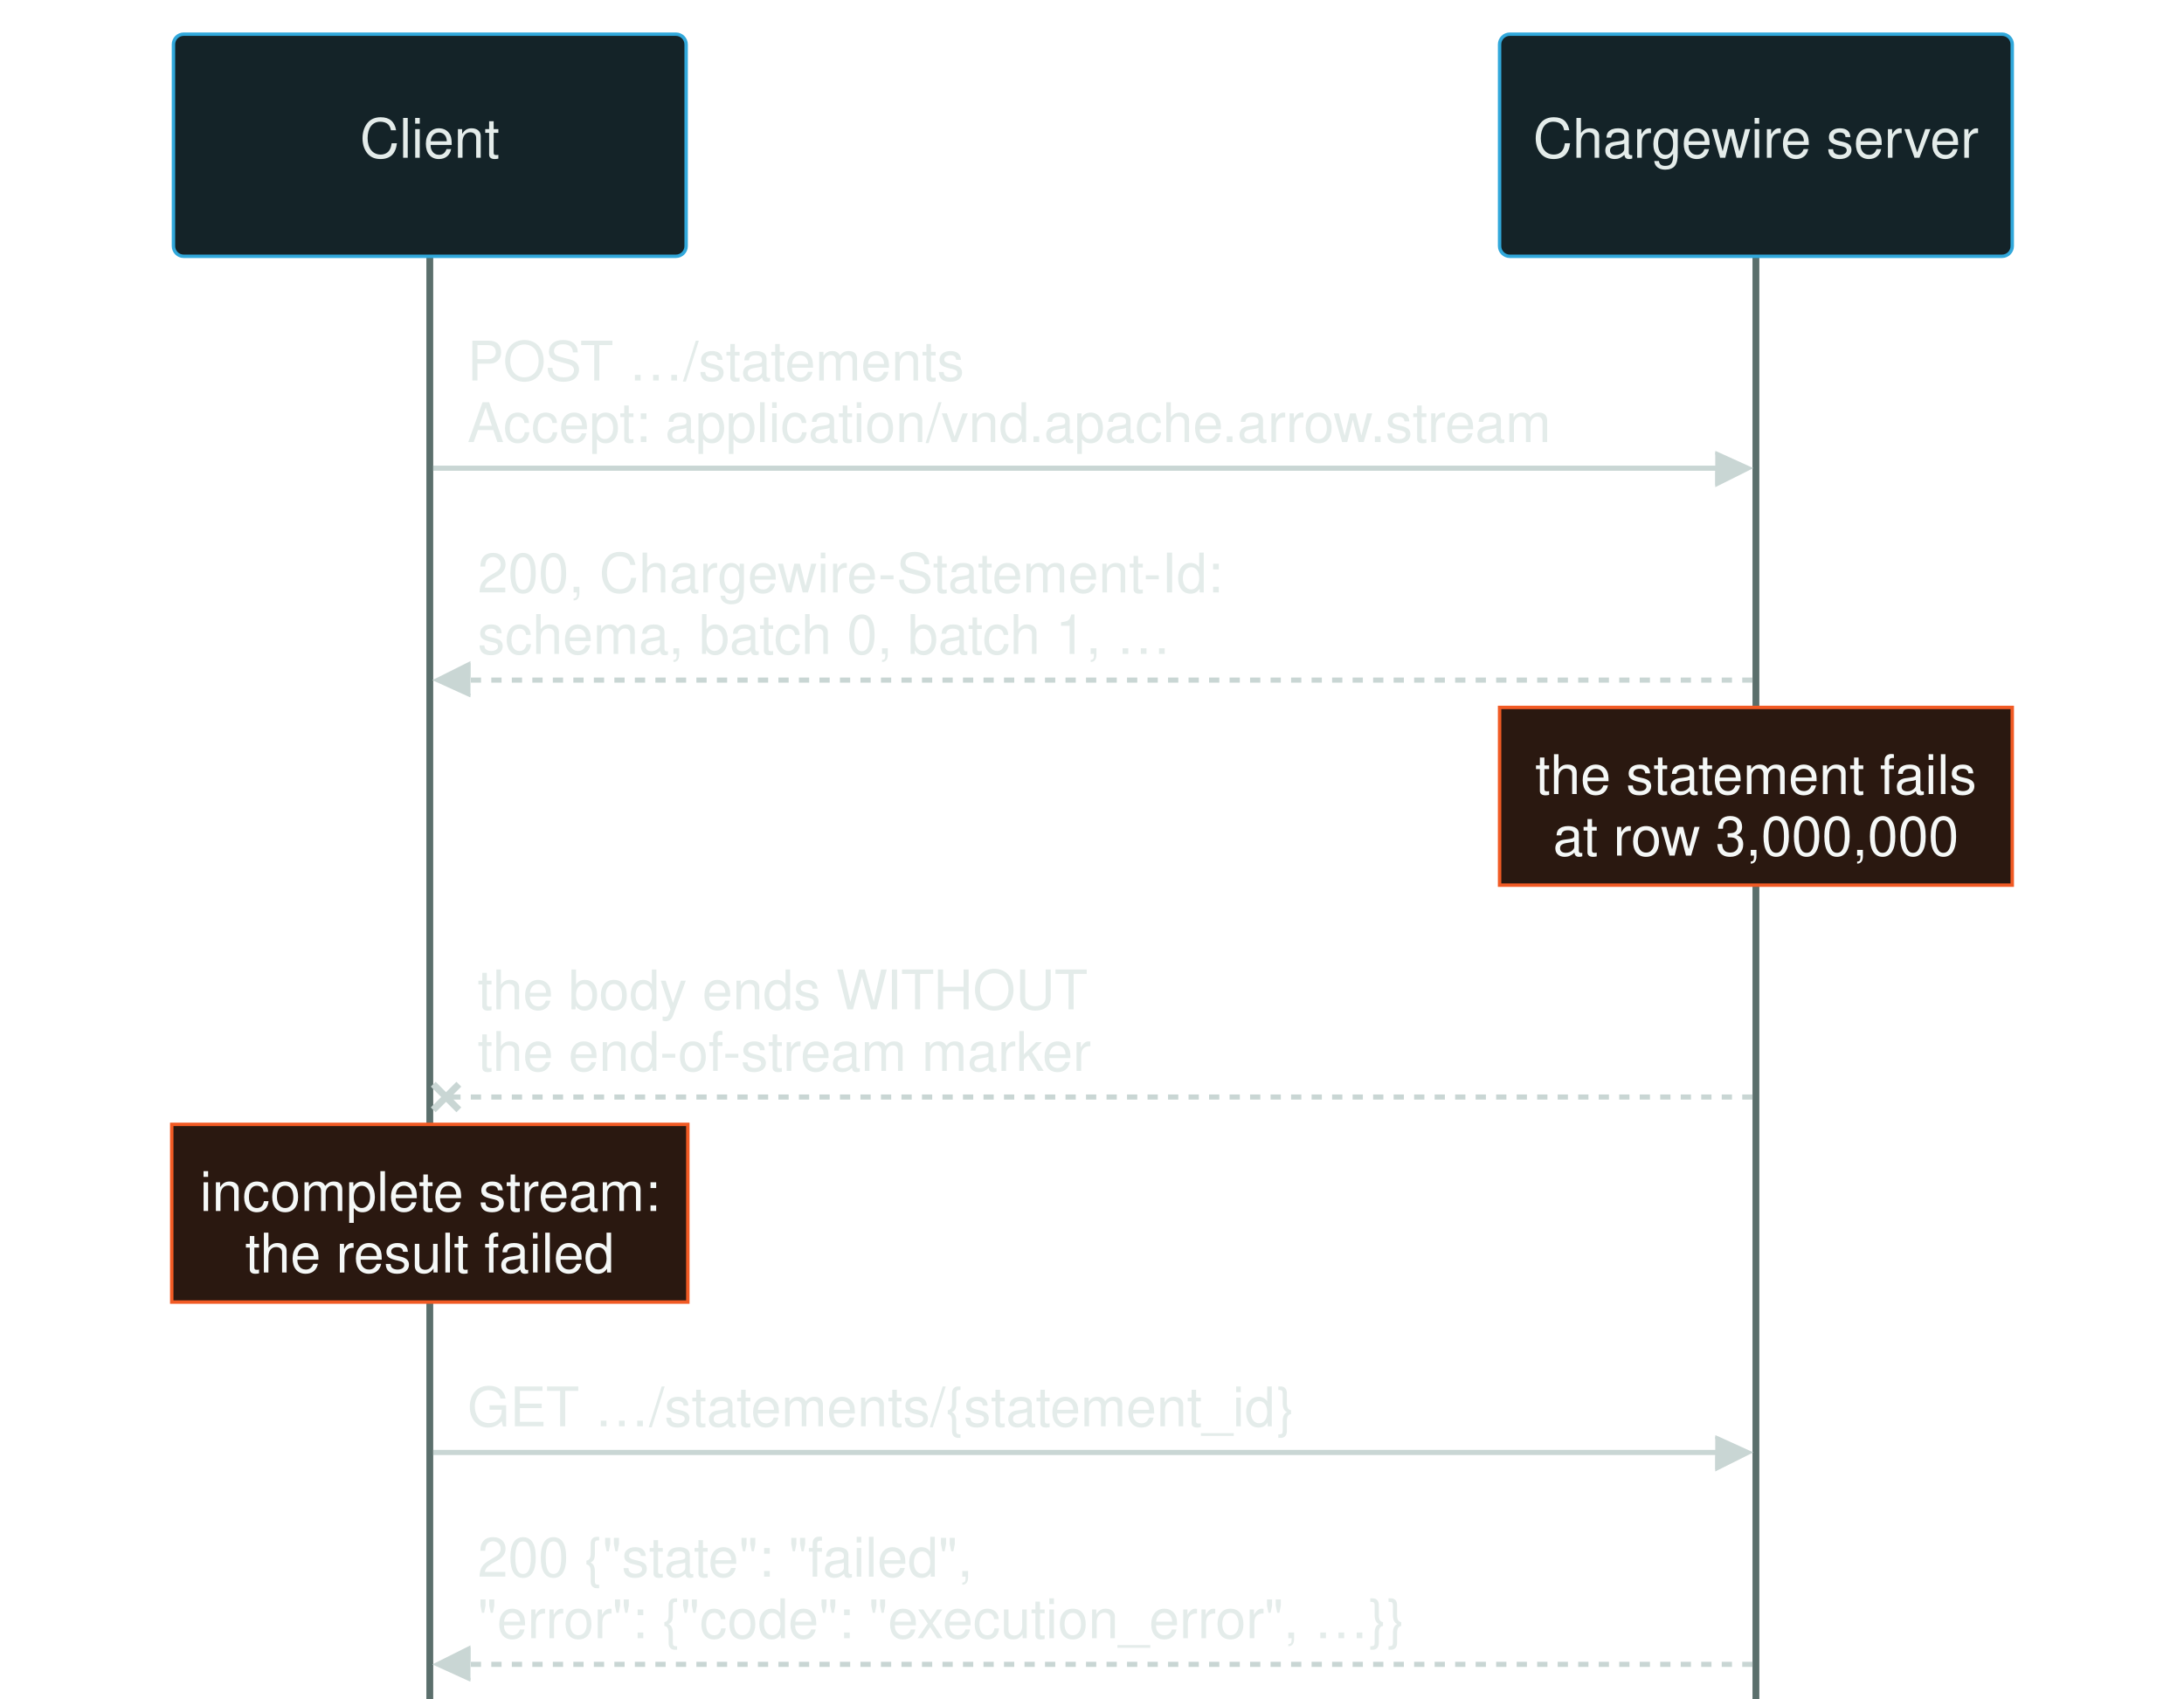
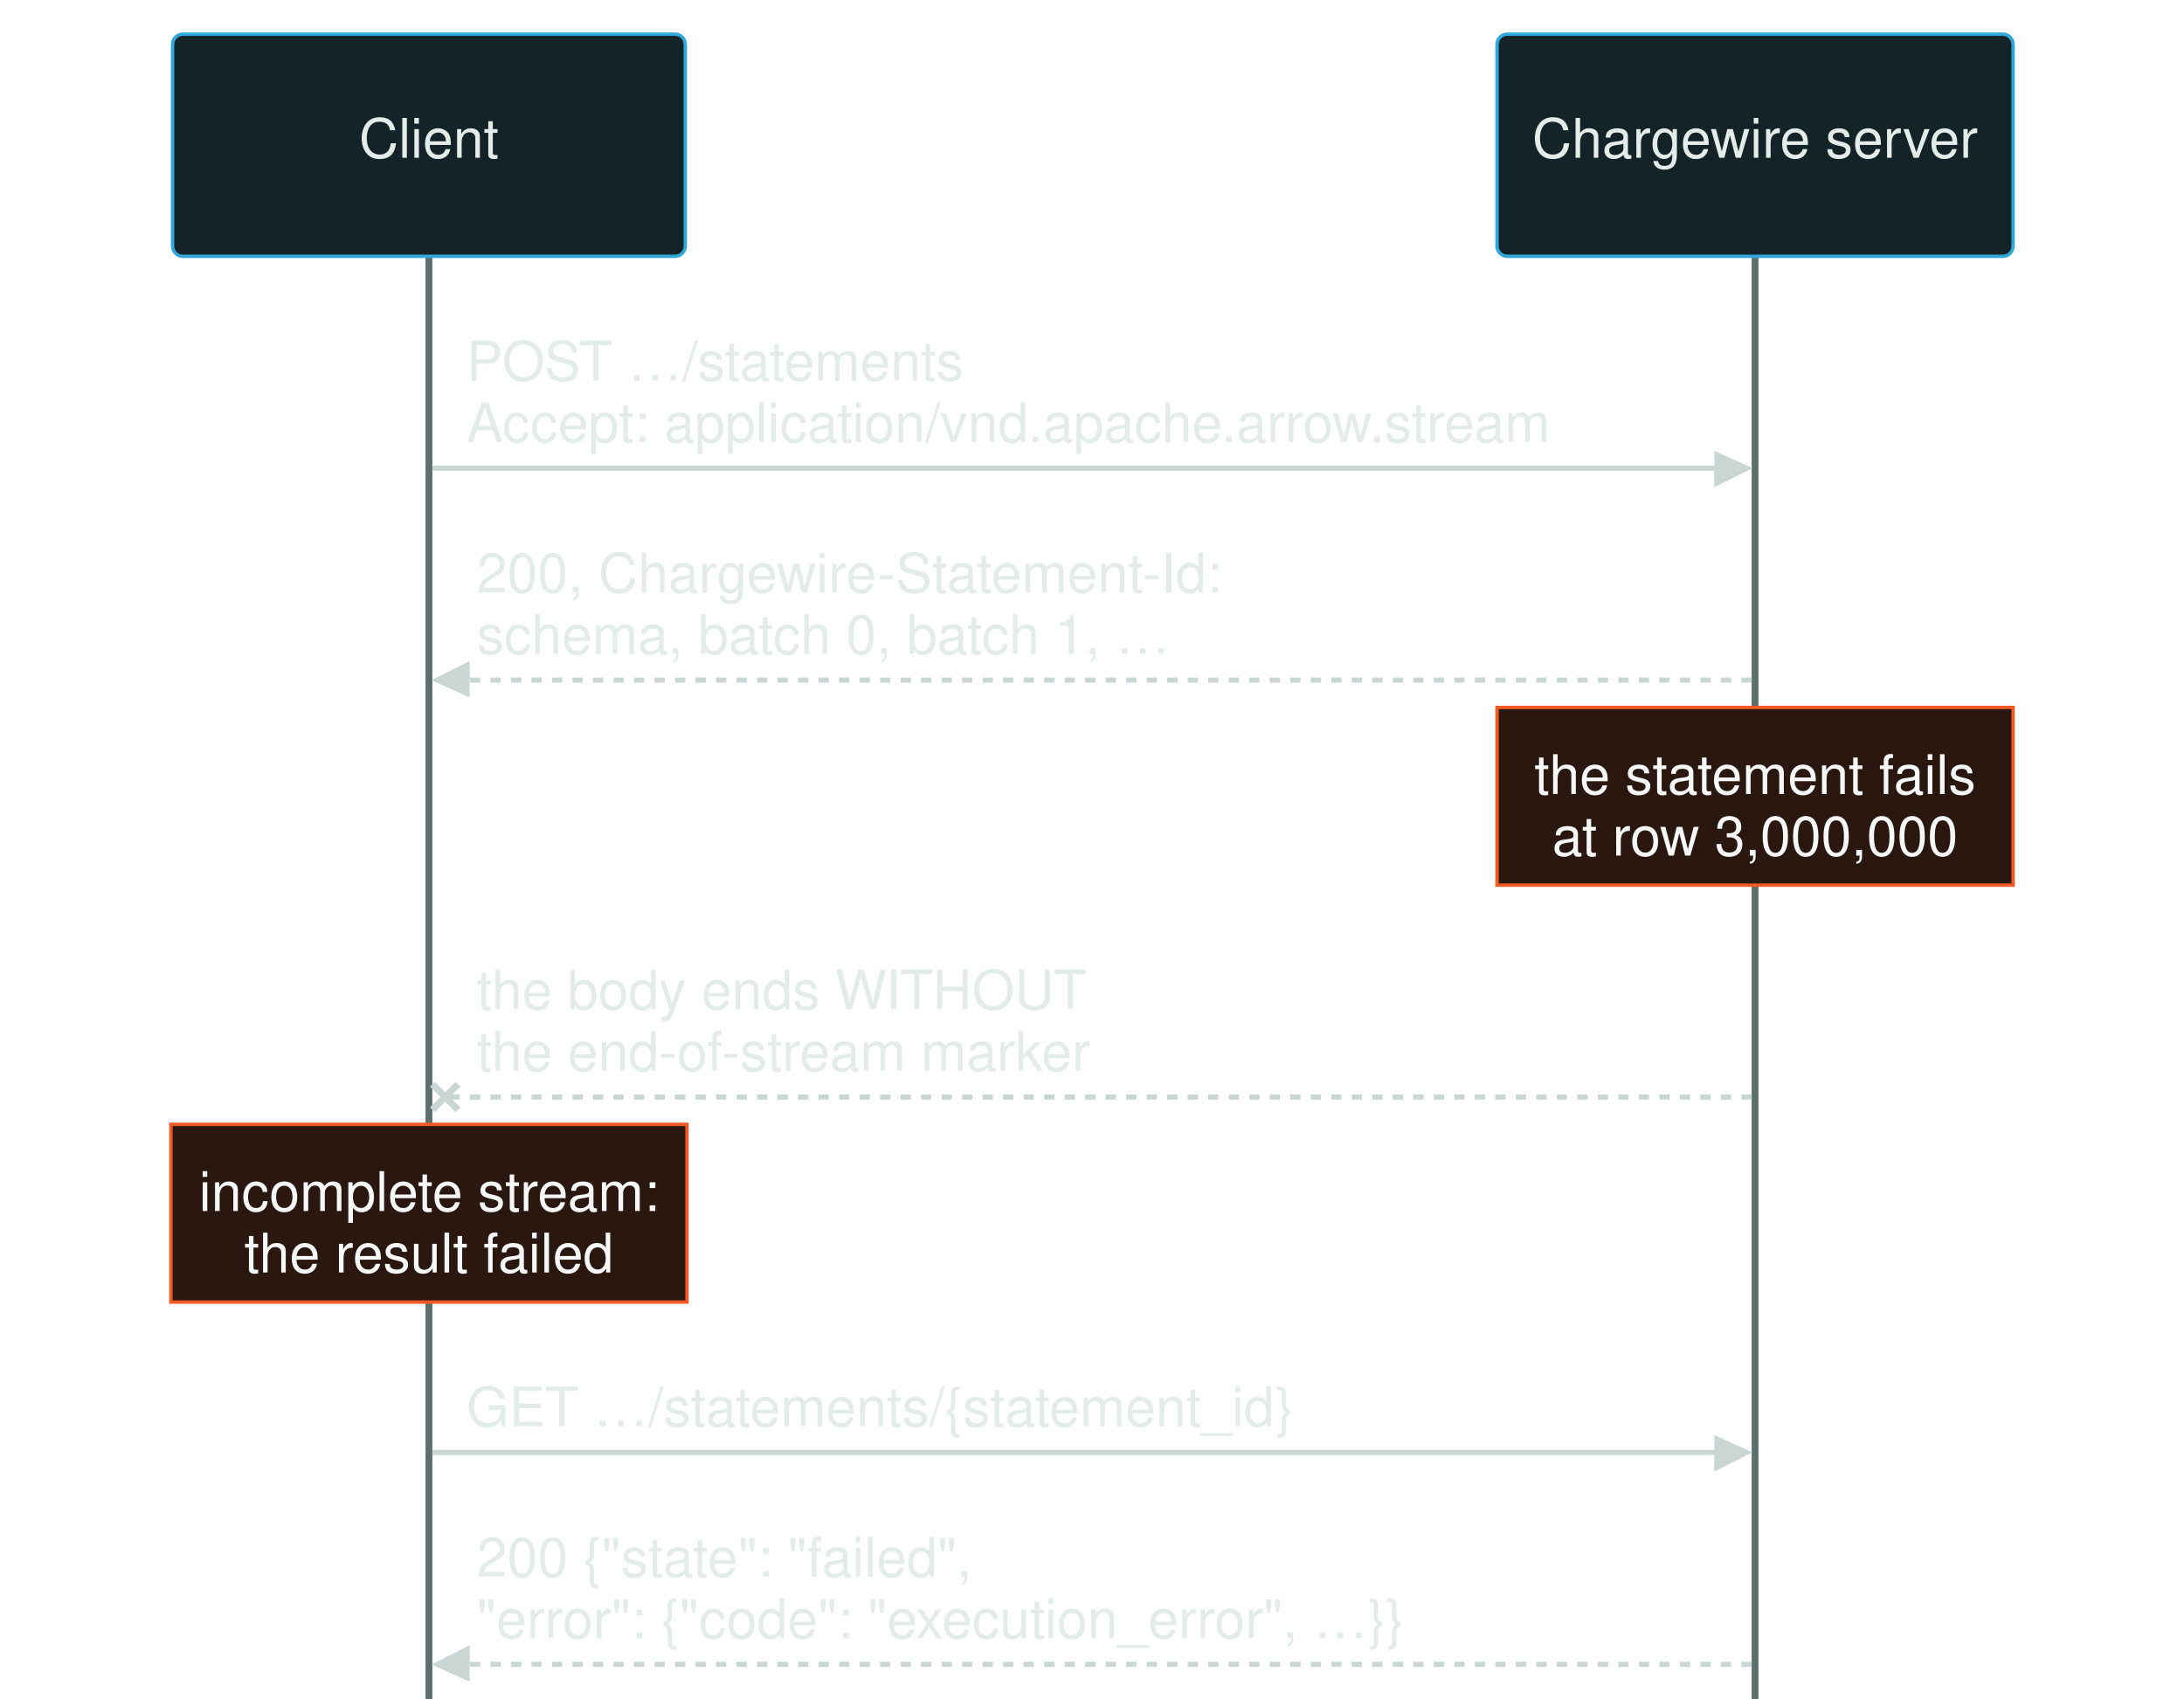
- <svg xmlns="http://www.w3.org/2000/svg" data-source-sha256="7b49dc90307863af59b25c4ae895c6032c4a713cd5d7ceb230f41bb25af678a2" id="d-errors-mid-stream-dark" width="639" height="497" viewBox="-50.5 -10 638.5 497" role="graphics-document document" aria-roledescription="sequence">
+ <svg xmlns="http://www.w3.org/2000/svg" data-source-sha256="bc0e655a3945719067c1defb07f56c3d2c50705ae6a7f62c9139ea48dcd56d01" id="d-errors-mid-stream-dark" width="639" height="497" viewBox="-50.5 -10 639 497" role="graphics-document document" aria-roledescription="sequence">
  <g>
-     <line id="actor3" x1="463" y1="65" x2="463" y2="2000" class="actor-line 200" stroke-width="0.5px" stroke="#999" name="S" data-et="life-line" data-id="S" />
-     <g id="root-3" data-et="participant" data-type="participant" data-id="S">
-       <rect x="388" y="0" fill="#eaeaea" stroke="#666" width="150" height="65" name="S" rx="3" ry="3" class="actor actor-top" />
+     <line id="actor11" x1="463" y1="65" x2="463" y2="2000" class="actor-line 200" stroke-width="0.5px" stroke="#999" name="S" data-et="life-line" data-id="S" />
+     <g id="root-11" data-et="participant" data-type="participant" data-id="S">
+       <rect x="387.5" y="0" fill="#eaeaea" stroke="#666" width="151" height="65" name="S" rx="3" ry="3" class="actor actor-top" />
      <text x="463" y="32.5" dominant-baseline="central" alignment-baseline="central" class="actor actor-box" style="text-anchor: middle; font-size: 16px; font-weight: 400; font-family: Helvetica, Arial, &quot;Liberation Sans&quot;, sans-serif;">
        <tspan x="463" dy="0">Chargewire server</tspan>
      </text>
    </g>
  </g>
  <g>
-     <line id="actor2" x1="75" y1="65" x2="75" y2="2000" class="actor-line 200" stroke-width="0.5px" stroke="#999" name="C" data-et="life-line" data-id="C" />
-     <g id="root-2" data-et="participant" data-type="participant" data-id="C">
+     <line id="actor10" x1="75" y1="65" x2="75" y2="2000" class="actor-line 200" stroke-width="0.5px" stroke="#999" name="C" data-et="life-line" data-id="C" />
+     <g id="root-10" data-et="participant" data-type="participant" data-id="C">
      <rect x="0" y="0" fill="#eaeaea" stroke="#666" width="150" height="65" name="C" rx="3" ry="3" class="actor actor-top" />
      <text x="75" y="32.5" dominant-baseline="central" alignment-baseline="central" class="actor actor-box" style="text-anchor: middle; font-size: 16px; font-weight: 400; font-family: Helvetica, Arial, &quot;Liberation Sans&quot;, sans-serif;">
        <tspan x="75" dy="0">Client</tspan>
      </text>
    </g>
  </g>
  <style>#d-errors-mid-stream-dark{font-family:Helvetica,Arial,'Liberation Sans',sans-serif;font-size:16px;fill:#e4ecea;}@keyframes edge-animation-frame{from{stroke-dashoffset:0;}}@keyframes dash{to{stroke-dashoffset:0;}}#d-errors-mid-stream-dark .edge-animation-slow{stroke-dasharray:9,5!important;stroke-dashoffset:900;animation:dash 50s linear infinite;stroke-linecap:round;}#d-errors-mid-stream-dark .edge-animation-fast{stroke-dasharray:9,5!important;stroke-dashoffset:900;animation:dash 20s linear infinite;stroke-linecap:round;}#d-errors-mid-stream-dark .error-icon{fill:hsl(15, 33.333%, 16.765%);}#d-errors-mid-stream-dark .error-text{fill:rgb(198, 219.375, 226.5);stroke:rgb(198, 219.375, 226.5);}#d-errors-mid-stream-dark .edge-thickness-normal{stroke-width:1px;}#d-errors-mid-stream-dark .edge-thickness-thick{stroke-width:3.5px;}#d-errors-mid-stream-dark .edge-pattern-solid{stroke-dasharray:0;}#d-errors-mid-stream-dark .edge-thickness-invisible{stroke-width:0;fill:none;}#d-errors-mid-stream-dark .edge-pattern-dashed{stroke-dasharray:3;}#d-errors-mid-stream-dark .edge-pattern-dotted{stroke-dasharray:2;}#d-errors-mid-stream-dark .marker{fill:#f4ebe9;stroke:#f4ebe9;}#d-errors-mid-stream-dark .marker.cross{stroke:#f4ebe9;}#d-errors-mid-stream-dark svg{font-family:Helvetica,Arial,'Liberation Sans',sans-serif;font-size:16px;}#d-errors-mid-stream-dark p{margin:0;}#d-errors-mid-stream-dark .actor{stroke:#31a8db;fill:#142328;stroke-width:1;}#d-errors-mid-stream-dark rect.actor.outer-path[data-look="neo"]{filter:drop-shadow( 1px 2px 2px rgba(185,185,185,1));}#d-errors-mid-stream-dark rect.note[data-look="neo"]{stroke:#f15a24;fill:#2a1810;filter:drop-shadow( 1px 2px 2px rgba(185,185,185,1));}#d-errors-mid-stream-dark text.actor&gt;tspan{fill:#e4ecea;stroke:none;}#d-errors-mid-stream-dark .actor-line{stroke:#5b6f6c;}#d-errors-mid-stream-dark .innerArc{stroke-width:1.5;stroke-dasharray:none;}#d-errors-mid-stream-dark .messageLine0{stroke-width:1.5;stroke-dasharray:none;stroke:#c9d6d4;}#d-errors-mid-stream-dark .messageLine1{stroke-width:1.5;stroke-dasharray:2,2;stroke:#c9d6d4;}#d-errors-mid-stream-dark [id$="-arrowhead"] path{fill:#c9d6d4;stroke:#c9d6d4;}#d-errors-mid-stream-dark .sequenceNumber{fill:#0b1416;}#d-errors-mid-stream-dark [id$="-sequencenumber"]{fill:#c9d6d4;}#d-errors-mid-stream-dark [id$="-crosshead"] path{fill:#c9d6d4;stroke:#c9d6d4;}#d-errors-mid-stream-dark .messageText{fill:#e4ecea;stroke:none;}#d-errors-mid-stream-dark .labelBox{stroke:#f15a24;fill:#2a1810;filter:none;}#d-errors-mid-stream-dark .labelText,#d-errors-mid-stream-dark .labelText&gt;tspan{fill:#f5f8f7;stroke:none;}#d-errors-mid-stream-dark .loopText,#d-errors-mid-stream-dark .loopText&gt;tspan{fill:#e4ecea;stroke:none;}#d-errors-mid-stream-dark .sectionTitle,#d-errors-mid-stream-dark .sectionTitle&gt;tspan{fill:#e4ecea;stroke:none;}#d-errors-mid-stream-dark .loopLine{stroke-width:2px;stroke-dasharray:2,2;stroke:#f15a24;fill:#f15a24;}#d-errors-mid-stream-dark .note{stroke:#f15a24;fill:#2a1810;}#d-errors-mid-stream-dark .noteText,#d-errors-mid-stream-dark .noteText&gt;tspan{fill:#f5f8f7;stroke:none;font-weight:normal;}#d-errors-mid-stream-dark .activation0{fill:#1f3a44;stroke:#31a8db;}#d-errors-mid-stream-dark .activation1{fill:#1f3a44;stroke:#31a8db;}#d-errors-mid-stream-dark .activation2{fill:#1f3a44;stroke:#31a8db;}#d-errors-mid-stream-dark .actorPopupMenu{position:absolute;}#d-errors-mid-stream-dark .actorPopupMenuPanel{position:absolute;fill:#142328;box-shadow:0px 8px 16px 0px rgba(0,0,0,0.2);filter:drop-shadow(3px 5px 2px rgb(0 0 0 / 0.4));}#d-errors-mid-stream-dark .actor-man circle,#d-errors-mid-stream-dark line{fill:#142328;stroke-width:2px;}#d-errors-mid-stream-dark g rect.rect{filter:drop-shadow( 1px 2px 2px rgba(185,185,185,1));stroke:#31a8db;}#d-errors-mid-stream-dark .node .neo-node{stroke:#31a8db;}#d-errors-mid-stream-dark [data-look="neo"].node rect,#d-errors-mid-stream-dark [data-look="neo"].cluster rect,#d-errors-mid-stream-dark [data-look="neo"].node polygon{stroke:url(#d-errors-mid-stream-dark-gradient);filter:drop-shadow( 1px 2px 2px rgba(185,185,185,1));}#d-errors-mid-stream-dark [data-look="neo"].swimlane.cluster rect{filter:none;}#d-errors-mid-stream-dark [data-look="neo"].node path{stroke:url(#d-errors-mid-stream-dark-gradient);stroke-width:1px;}#d-errors-mid-stream-dark [data-look="neo"].node .outer-path{filter:drop-shadow( 1px 2px 2px rgba(185,185,185,1));}#d-errors-mid-stream-dark [data-look="neo"].node .neo-line path{stroke:#31a8db;filter:none;}#d-errors-mid-stream-dark [data-look="neo"].node circle{stroke:url(#d-errors-mid-stream-dark-gradient);filter:drop-shadow( 1px 2px 2px rgba(185,185,185,1));}#d-errors-mid-stream-dark [data-look="neo"].node circle .state-start{fill:#000000;}#d-errors-mid-stream-dark [data-look="neo"].icon-shape .icon{fill:url(#d-errors-mid-stream-dark-gradient);filter:drop-shadow( 1px 2px 2px rgba(185,185,185,1));}#d-errors-mid-stream-dark [data-look="neo"].icon-shape .icon-neo path{stroke:url(#d-errors-mid-stream-dark-gradient);filter:drop-shadow( 1px 2px 2px rgba(185,185,185,1));}#d-errors-mid-stream-dark :root{--mermaid-font-family:Helvetica,Arial,'Liberation Sans',sans-serif;}</style>
  <g />
  <defs>
    <symbol id="d-errors-mid-stream-dark-computer" width="24" height="24">
      <path transform="scale(.5)" d="M2 2v13h20v-13h-20zm18 11h-16v-9h16v9zm-10.228 6l.466-1h3.524l.467 1h-4.457zm14.228 3h-24l2-6h2.104l-1.33 4h18.45l-1.297-4h2.073l2 6zm-5-10h-14v-7h14v7z" />
    </symbol>
  </defs>
  <defs>
    <symbol id="d-errors-mid-stream-dark-database" fill-rule="evenodd" clip-rule="evenodd">
      <path transform="scale(.5)" d="M12.258.001l.256.004.255.005.253.008.251.01.249.012.247.015.246.016.242.019.241.02.239.023.236.024.233.027.231.028.229.031.225.032.223.034.22.036.217.038.214.04.211.041.208.043.205.045.201.046.198.048.194.05.191.051.187.053.183.054.18.056.175.057.172.059.168.06.163.061.16.063.155.064.15.066.074.033.073.033.071.034.07.034.069.035.068.035.067.035.066.035.064.036.064.036.062.036.06.036.06.037.058.037.058.037.055.038.055.038.053.038.052.038.051.039.05.039.048.039.047.039.045.04.044.04.043.04.041.04.04.041.039.041.037.041.036.041.034.041.033.042.032.042.03.042.029.042.027.042.026.043.024.043.023.043.021.043.02.043.018.044.017.043.015.044.013.044.012.044.011.045.009.044.007.045.006.045.004.045.002.045.001.045v17l-.001.045-.002.045-.004.045-.006.045-.007.045-.009.044-.011.045-.012.044-.013.044-.015.044-.017.043-.018.044-.02.043-.021.043-.023.043-.024.043-.026.043-.027.042-.029.042-.03.042-.032.042-.033.042-.034.041-.036.041-.037.041-.039.041-.04.041-.041.04-.043.04-.044.04-.045.04-.047.039-.048.039-.05.039-.051.039-.052.038-.053.038-.055.038-.055.038-.058.037-.058.037-.06.037-.06.036-.062.036-.064.036-.064.036-.066.035-.067.035-.068.035-.069.035-.07.034-.071.034-.073.033-.074.033-.15.066-.155.064-.16.063-.163.061-.168.06-.172.059-.175.057-.18.056-.183.054-.187.053-.191.051-.194.05-.198.048-.201.046-.205.045-.208.043-.211.041-.214.04-.217.038-.22.036-.223.034-.225.032-.229.031-.231.028-.233.027-.236.024-.239.023-.241.02-.242.019-.246.016-.247.015-.249.012-.251.01-.253.008-.255.005-.256.004-.258.001-.258-.001-.256-.004-.255-.005-.253-.008-.251-.01-.249-.012-.247-.015-.245-.016-.243-.019-.241-.02-.238-.023-.236-.024-.234-.027-.231-.028-.228-.031-.226-.032-.223-.034-.22-.036-.217-.038-.214-.04-.211-.041-.208-.043-.204-.045-.201-.046-.198-.048-.195-.05-.19-.051-.187-.053-.184-.054-.179-.056-.176-.057-.172-.059-.167-.06-.164-.061-.159-.063-.155-.064-.151-.066-.074-.033-.072-.033-.072-.034-.07-.034-.069-.035-.068-.035-.067-.035-.066-.035-.064-.036-.063-.036-.062-.036-.061-.036-.06-.037-.058-.037-.057-.037-.056-.038-.055-.038-.053-.038-.052-.038-.051-.039-.049-.039-.049-.039-.046-.039-.046-.04-.044-.04-.043-.04-.041-.04-.04-.041-.039-.041-.037-.041-.036-.041-.034-.041-.033-.042-.032-.042-.03-.042-.029-.042-.027-.042-.026-.043-.024-.043-.023-.043-.021-.043-.02-.043-.018-.044-.017-.043-.015-.044-.013-.044-.012-.044-.011-.045-.009-.044-.007-.045-.006-.045-.004-.045-.002-.045-.001-.045v-17l.001-.045.002-.045.004-.045.006-.045.007-.045.009-.044.011-.045.012-.044.013-.044.015-.044.017-.043.018-.044.02-.043.021-.043.023-.043.024-.043.026-.043.027-.042.029-.042.03-.042.032-.042.033-.042.034-.041.036-.041.037-.041.039-.041.04-.041.041-.04.043-.04.044-.04.046-.04.046-.039.049-.039.049-.039.051-.039.052-.038.053-.038.055-.038.056-.038.057-.037.058-.037.06-.037.061-.036.062-.036.063-.036.064-.036.066-.035.067-.035.068-.035.069-.035.07-.034.072-.034.072-.033.074-.033.151-.066.155-.064.159-.063.164-.061.167-.06.172-.059.176-.057.179-.056.184-.054.187-.053.19-.051.195-.05.198-.048.201-.046.204-.045.208-.043.211-.041.214-.04.217-.038.22-.036.223-.034.226-.032.228-.031.231-.028.234-.027.236-.024.238-.023.241-.02.243-.019.245-.016.247-.015.249-.012.251-.01.253-.008.255-.005.256-.004.258-.001.258.001zm-9.258 20.499v.01l.001.021.003.021.004.022.005.021.006.022.007.022.009.023.01.022.011.023.012.023.013.023.015.023.016.024.017.023.018.024.019.024.021.024.022.025.023.024.024.025.052.049.056.05.061.051.066.051.07.051.075.051.079.052.084.052.088.052.092.052.097.052.102.051.105.052.11.052.114.051.119.051.123.051.127.05.131.05.135.05.139.048.144.049.147.047.152.047.155.047.16.045.163.045.167.043.171.043.176.041.178.041.183.039.187.039.19.037.194.035.197.035.202.033.204.031.209.03.212.029.216.027.219.025.222.024.226.021.23.02.233.018.236.016.24.015.243.012.246.01.249.008.253.005.256.004.259.001.26-.001.257-.004.254-.005.25-.008.247-.011.244-.012.241-.014.237-.016.233-.018.231-.021.226-.021.224-.024.22-.026.216-.027.212-.028.21-.031.205-.031.202-.034.198-.034.194-.036.191-.037.187-.039.183-.04.179-.04.175-.042.172-.043.168-.044.163-.045.16-.046.155-.046.152-.047.148-.048.143-.049.139-.049.136-.05.131-.05.126-.05.123-.051.118-.052.114-.051.11-.052.106-.052.101-.052.096-.052.092-.052.088-.053.083-.051.079-.052.074-.052.07-.051.065-.051.06-.051.056-.05.051-.05.023-.024.023-.025.021-.024.02-.024.019-.024.018-.024.017-.024.015-.023.014-.024.013-.023.012-.023.01-.023.01-.022.008-.022.006-.022.006-.022.004-.022.004-.021.001-.021.001-.021v-4.127l-.077.055-.08.053-.083.054-.085.053-.087.052-.09.052-.093.051-.095.05-.097.05-.1.049-.102.049-.105.048-.106.047-.109.047-.111.046-.114.045-.115.045-.118.044-.12.043-.122.042-.124.042-.126.041-.128.04-.13.04-.132.038-.134.038-.135.037-.138.037-.139.035-.142.035-.143.034-.144.033-.147.032-.148.031-.15.03-.151.03-.153.029-.154.027-.156.027-.158.026-.159.025-.161.024-.162.023-.163.022-.165.021-.166.02-.167.019-.169.018-.169.017-.171.016-.173.015-.173.014-.175.013-.175.012-.177.011-.178.01-.179.008-.179.008-.181.006-.182.005-.182.004-.184.003-.184.002h-.37l-.184-.002-.184-.003-.182-.004-.182-.005-.181-.006-.179-.008-.179-.008-.178-.01-.176-.011-.176-.012-.175-.013-.173-.014-.172-.015-.171-.016-.17-.017-.169-.018-.167-.019-.166-.02-.165-.021-.163-.022-.162-.023-.161-.024-.159-.025-.157-.026-.156-.027-.155-.027-.153-.029-.151-.03-.15-.03-.148-.031-.146-.032-.145-.033-.143-.034-.141-.035-.14-.035-.137-.037-.136-.037-.134-.038-.132-.038-.13-.04-.128-.04-.126-.041-.124-.042-.122-.042-.12-.044-.117-.043-.116-.045-.113-.045-.112-.046-.109-.047-.106-.047-.105-.048-.102-.049-.1-.049-.097-.05-.095-.05-.093-.052-.09-.051-.087-.052-.085-.053-.083-.054-.08-.054-.077-.054v4.127zm0-5.654v.011l.001.021.003.021.004.021.005.022.006.022.007.022.009.022.01.022.011.023.012.023.013.023.015.024.016.023.017.024.018.024.019.024.021.024.022.024.023.025.024.024.052.05.056.05.061.05.066.051.07.051.075.052.079.051.084.052.088.052.092.052.097.052.102.052.105.052.11.051.114.051.119.052.123.05.127.051.131.05.135.049.139.049.144.048.147.048.152.047.155.046.16.045.163.045.167.044.171.042.176.042.178.04.183.04.187.038.19.037.194.036.197.034.202.033.204.032.209.03.212.028.216.027.219.025.222.024.226.022.23.02.233.018.236.016.24.014.243.012.246.01.249.008.253.006.256.003.259.001.26-.001.257-.003.254-.006.25-.008.247-.01.244-.012.241-.015.237-.016.233-.018.231-.02.226-.022.224-.024.22-.025.216-.027.212-.029.21-.03.205-.032.202-.033.198-.035.194-.036.191-.037.187-.039.183-.039.179-.041.175-.042.172-.043.168-.044.163-.045.16-.045.155-.047.152-.047.148-.048.143-.048.139-.05.136-.049.131-.05.126-.051.123-.051.118-.051.114-.052.11-.052.106-.052.101-.052.096-.052.092-.052.088-.052.083-.052.079-.052.074-.051.07-.052.065-.051.06-.05.056-.051.051-.049.023-.025.023-.024.021-.025.02-.024.019-.024.018-.024.017-.024.015-.023.014-.023.013-.024.012-.022.01-.023.01-.023.008-.022.006-.022.006-.022.004-.021.004-.022.001-.021.001-.021v-4.139l-.077.054-.08.054-.083.054-.085.052-.087.053-.09.051-.093.051-.095.051-.097.05-.1.049-.102.049-.105.048-.106.047-.109.047-.111.046-.114.045-.115.044-.118.044-.12.044-.122.042-.124.042-.126.041-.128.04-.13.039-.132.039-.134.038-.135.037-.138.036-.139.036-.142.035-.143.033-.144.033-.147.033-.148.031-.15.03-.151.03-.153.028-.154.028-.156.027-.158.026-.159.025-.161.024-.162.023-.163.022-.165.021-.166.02-.167.019-.169.018-.169.017-.171.016-.173.015-.173.014-.175.013-.175.012-.177.011-.178.009-.179.009-.179.007-.181.007-.182.005-.182.004-.184.003-.184.002h-.37l-.184-.002-.184-.003-.182-.004-.182-.005-.181-.007-.179-.007-.179-.009-.178-.009-.176-.011-.176-.012-.175-.013-.173-.014-.172-.015-.171-.016-.17-.017-.169-.018-.167-.019-.166-.02-.165-.021-.163-.022-.162-.023-.161-.024-.159-.025-.157-.026-.156-.027-.155-.028-.153-.028-.151-.03-.15-.03-.148-.031-.146-.033-.145-.033-.143-.033-.141-.035-.14-.036-.137-.036-.136-.037-.134-.038-.132-.039-.13-.039-.128-.04-.126-.041-.124-.042-.122-.043-.12-.043-.117-.044-.116-.044-.113-.046-.112-.046-.109-.046-.106-.047-.105-.048-.102-.049-.1-.049-.097-.05-.095-.051-.093-.051-.09-.051-.087-.053-.085-.052-.083-.054-.08-.054-.077-.054v4.139zm0-5.666v.011l.001.02.003.022.004.021.005.022.006.021.007.022.009.023.01.022.011.023.012.023.013.023.015.023.016.024.017.024.018.023.019.024.021.025.022.024.023.024.024.025.052.05.056.05.061.05.066.051.07.051.075.052.079.051.084.052.088.052.092.052.097.052.102.052.105.051.11.052.114.051.119.051.123.051.127.05.131.05.135.05.139.049.144.048.147.048.152.047.155.046.16.045.163.045.167.043.171.043.176.042.178.04.183.04.187.038.19.037.194.036.197.034.202.033.204.032.209.03.212.028.216.027.219.025.222.024.226.021.23.02.233.018.236.017.24.014.243.012.246.01.249.008.253.006.256.003.259.001.26-.001.257-.003.254-.006.25-.008.247-.01.244-.013.241-.014.237-.016.233-.018.231-.02.226-.022.224-.024.22-.025.216-.027.212-.029.21-.03.205-.032.202-.033.198-.035.194-.036.191-.037.187-.039.183-.039.179-.041.175-.042.172-.043.168-.044.163-.045.16-.045.155-.047.152-.047.148-.048.143-.049.139-.049.136-.049.131-.051.126-.05.123-.051.118-.052.114-.051.11-.052.106-.052.101-.052.096-.052.092-.052.088-.052.083-.052.079-.052.074-.052.07-.051.065-.051.06-.051.056-.05.051-.049.023-.025.023-.025.021-.024.02-.024.019-.024.018-.024.017-.024.015-.023.014-.024.013-.023.012-.023.01-.022.01-.023.008-.022.006-.022.006-.022.004-.022.004-.021.001-.021.001-.021v-4.153l-.077.054-.08.054-.083.053-.085.053-.087.053-.09.051-.093.051-.095.051-.097.05-.1.049-.102.048-.105.048-.106.048-.109.046-.111.046-.114.046-.115.044-.118.044-.12.043-.122.043-.124.042-.126.041-.128.04-.13.039-.132.039-.134.038-.135.037-.138.036-.139.036-.142.034-.143.034-.144.033-.147.032-.148.032-.15.03-.151.03-.153.028-.154.028-.156.027-.158.026-.159.024-.161.024-.162.023-.163.023-.165.021-.166.02-.167.019-.169.018-.169.017-.171.016-.173.015-.173.014-.175.013-.175.012-.177.01-.178.01-.179.009-.179.007-.181.006-.182.006-.182.004-.184.003-.184.001-.185.001-.185-.001-.184-.001-.184-.003-.182-.004-.182-.006-.181-.006-.179-.007-.179-.009-.178-.01-.176-.01-.176-.012-.175-.013-.173-.014-.172-.015-.171-.016-.17-.017-.169-.018-.167-.019-.166-.02-.165-.021-.163-.023-.162-.023-.161-.024-.159-.024-.157-.026-.156-.027-.155-.028-.153-.028-.151-.03-.15-.03-.148-.032-.146-.032-.145-.033-.143-.034-.141-.034-.14-.036-.137-.036-.136-.037-.134-.038-.132-.039-.13-.039-.128-.041-.126-.041-.124-.041-.122-.043-.12-.043-.117-.044-.116-.044-.113-.046-.112-.046-.109-.046-.106-.048-.105-.048-.102-.048-.1-.05-.097-.049-.095-.051-.093-.051-.09-.052-.087-.052-.085-.053-.083-.053-.08-.054-.077-.054v4.153zm8.74-8.179l-.257.004-.254.005-.25.008-.247.011-.244.012-.241.014-.237.016-.233.018-.231.021-.226.022-.224.023-.22.026-.216.027-.212.028-.21.031-.205.032-.202.033-.198.034-.194.036-.191.038-.187.038-.183.04-.179.041-.175.042-.172.043-.168.043-.163.045-.16.046-.155.046-.152.048-.148.048-.143.048-.139.049-.136.05-.131.05-.126.051-.123.051-.118.051-.114.052-.11.052-.106.052-.101.052-.096.052-.092.052-.088.052-.083.052-.079.052-.074.051-.07.052-.065.051-.06.05-.056.05-.051.05-.023.025-.023.024-.021.024-.02.025-.019.024-.018.024-.017.023-.015.024-.014.023-.013.023-.012.023-.01.023-.01.022-.008.022-.006.023-.006.021-.004.022-.004.021-.001.021-.001.021.001.021.001.021.004.021.004.022.006.021.006.023.008.022.01.022.01.023.012.023.013.023.014.023.015.024.017.023.018.024.019.024.02.025.021.024.023.024.023.025.051.05.056.05.06.05.065.051.07.052.074.051.079.052.083.052.088.052.092.052.096.052.101.052.106.052.11.052.114.052.118.051.123.051.126.051.131.05.136.05.139.049.143.048.148.048.152.048.155.046.16.046.163.045.168.043.172.043.175.042.179.041.183.04.187.038.191.038.194.036.198.034.202.033.205.032.21.031.212.028.216.027.22.026.224.023.226.022.231.021.233.018.237.016.241.014.244.012.247.011.25.008.254.005.257.004.26.001.26-.001.257-.004.254-.005.25-.008.247-.011.244-.012.241-.014.237-.016.233-.018.231-.021.226-.022.224-.023.22-.026.216-.027.212-.028.21-.031.205-.032.202-.033.198-.034.194-.036.191-.038.187-.038.183-.04.179-.041.175-.042.172-.043.168-.043.163-.045.16-.046.155-.046.152-.048.148-.048.143-.048.139-.049.136-.05.131-.05.126-.051.123-.051.118-.051.114-.052.11-.052.106-.052.101-.052.096-.052.092-.052.088-.052.083-.052.079-.052.074-.051.07-.052.065-.051.06-.05.056-.05.051-.05.023-.025.023-.024.021-.024.02-.025.019-.024.018-.024.017-.023.015-.024.014-.023.013-.023.012-.023.01-.023.01-.022.008-.022.006-.023.006-.021.004-.022.004-.021.001-.021.001-.021-.001-.021-.001-.021-.004-.021-.004-.022-.006-.021-.006-.023-.008-.022-.01-.022-.01-.023-.012-.023-.013-.023-.014-.023-.015-.024-.017-.023-.018-.024-.019-.024-.02-.025-.021-.024-.023-.024-.023-.025-.051-.05-.056-.05-.06-.05-.065-.051-.07-.052-.074-.051-.079-.052-.083-.052-.088-.052-.092-.052-.096-.052-.101-.052-.106-.052-.11-.052-.114-.052-.118-.051-.123-.051-.126-.051-.131-.05-.136-.05-.139-.049-.143-.048-.148-.048-.152-.048-.155-.046-.16-.046-.163-.045-.168-.043-.172-.043-.175-.042-.179-.041-.183-.04-.187-.038-.191-.038-.194-.036-.198-.034-.202-.033-.205-.032-.21-.031-.212-.028-.216-.027-.22-.026-.224-.023-.226-.022-.231-.021-.233-.018-.237-.016-.241-.014-.244-.012-.247-.011-.25-.008-.254-.005-.257-.004-.26-.001-.26.001z" />
    </symbol>
  </defs>
  <defs>
    <symbol id="d-errors-mid-stream-dark-clock" width="24" height="24">
      <path transform="scale(.5)" d="M12 2c5.514 0 10 4.486 10 10s-4.486 10-10 10-10-4.486-10-10 4.486-10 10-10zm0-2c-6.627 0-12 5.373-12 12s5.373 12 12 12 12-5.373 12-12-5.373-12-12-12zm5.848 12.459c.202.038.202.333.001.372-1.907.361-6.045 1.111-6.547 1.111-.719 0-1.301-.582-1.301-1.301 0-.512.77-5.447 1.125-7.445.034-.192.312-.181.343.014l.985 6.238 5.394 1.011z" />
    </symbol>
  </defs>
  <defs>
    <marker id="d-errors-mid-stream-dark-arrowhead" refX="7.9" refY="5" markerUnits="userSpaceOnUse" markerWidth="12" markerHeight="12" orient="auto-start-reverse">
      <path d="M -1 0 L 10 5 L 0 10 z" />
    </marker>
  </defs>
  <defs>
    <marker id="d-errors-mid-stream-dark-crosshead" markerWidth="15" markerHeight="8" orient="auto" refX="4" refY="4.5">
      <path fill="none" stroke="#000000" stroke-width="1pt" d="M 1,2 L 6,7 M 6,2 L 1,7" style="stroke-dasharray: 0, 0;" />
    </marker>
  </defs>
  <defs>
    <marker id="d-errors-mid-stream-dark-filled-head" refX="15.5" refY="7" markerWidth="20" markerHeight="28" orient="auto">
      <path d="M 18,7 L9,13 L14,7 L9,1 Z" />
    </marker>
  </defs>
  <defs>
    <marker id="d-errors-mid-stream-dark-sequencenumber" refX="15" refY="15" markerWidth="60" markerHeight="40" orient="auto">
      <circle cx="15" cy="15" r="6" />
    </marker>
  </defs>
  <defs>
    <marker id="d-errors-mid-stream-dark-solidTopArrowHead" refX="7.9" refY="7.25" markerUnits="userSpaceOnUse" markerWidth="12" markerHeight="12" orient="auto-start-reverse">
      <path d="M 0 0 L 10 8 L 0 8 z" />
    </marker>
  </defs>
  <defs>
    <marker id="d-errors-mid-stream-dark-solidBottomArrowHead" refX="7.9" refY="0.75" markerUnits="userSpaceOnUse" markerWidth="12" markerHeight="12" orient="auto-start-reverse">
      <path d="M 0 0 L 10 0 L 0 8 z" />
    </marker>
  </defs>
  <defs>
    <marker id="d-errors-mid-stream-dark-stickTopArrowHead" refX="7.5" refY="7" markerUnits="userSpaceOnUse" markerWidth="12" markerHeight="12" orient="auto-start-reverse">
      <path d="M 0 0 L 7 7" stroke="black" stroke-width="1.5" fill="none" />
    </marker>
  </defs>
  <defs>
    <marker id="d-errors-mid-stream-dark-stickBottomArrowHead" refX="7.5" refY="0" markerUnits="userSpaceOnUse" markerWidth="12" markerHeight="12" orient="auto-start-reverse">
      <path d="M 0 7 L 7 0" stroke="black" stroke-width="1.5" fill="none" />
    </marker>
  </defs>
  <g data-et="note" data-id="i2">
-     <rect x="388" y="197" fill="#EDF2AE" stroke="#666" width="150" height="52" class="note" />
+     <rect x="387.5" y="197" fill="#EDF2AE" stroke="#666" width="151" height="52" class="note" />
    <text x="463" y="201" text-anchor="middle" dominant-baseline="middle" alignment-baseline="middle" class="noteText" dy="1em" style="font-family: Helvetica, Arial, &quot;Liberation Sans&quot;, sans-serif; font-size: 16px; font-weight: 400;">
      <tspan x="463">the statement fails</tspan>
    </text>
    <text x="463" y="219" text-anchor="middle" dominant-baseline="middle" alignment-baseline="middle" class="noteText" dy="1em" style="font-family: Helvetica, Arial, &quot;Liberation Sans&quot;, sans-serif; font-size: 16px; font-weight: 400;">
      <tspan x="463">at row 3,000,000</tspan>
    </text>
  </g>
  <g data-et="note" data-id="i4">
    <rect x="-0.5" y="319" fill="#EDF2AE" stroke="#666" width="151" height="52" class="note" />
    <text x="75" y="323" text-anchor="middle" dominant-baseline="middle" alignment-baseline="middle" class="noteText" dy="1em" style="font-family: Helvetica, Arial, &quot;Liberation Sans&quot;, sans-serif; font-size: 16px; font-weight: 400;">
      <tspan x="75">incomplete stream:</tspan>
    </text>
    <text x="75" y="341" text-anchor="middle" dominant-baseline="middle" alignment-baseline="middle" class="noteText" dy="1em" style="font-family: Helvetica, Arial, &quot;Liberation Sans&quot;, sans-serif; font-size: 16px; font-weight: 400;">
      <tspan x="75">the result failed</tspan>
    </text>
  </g>
  <text x="86" y="80" text-anchor="start" dominant-baseline="middle" alignment-baseline="middle" class="messageText" dy="1em" style="font-family: Helvetica, Arial, &quot;Liberation Sans&quot;, sans-serif; font-size: 16px; font-weight: 400;">POST …/statements</text>
  <text x="86" y="98" text-anchor="start" dominant-baseline="middle" alignment-baseline="middle" class="messageText" dy="1em" style="font-family: Helvetica, Arial, &quot;Liberation Sans&quot;, sans-serif; font-size: 16px; font-weight: 400;">Accept: application/vnd.apache.arrow.stream</text>
  <line x1="76" y1="127" x2="459" y2="127" class="messageLine0" data-et="message" data-id="i0" data-from="C" data-to="S" stroke-width="2" stroke="none" marker-end="url(#d-errors-mid-stream-dark-arrowhead)" style="fill: none;" />
  <text x="89" y="142" text-anchor="start" dominant-baseline="middle" alignment-baseline="middle" class="messageText" dy="1em" style="font-family: Helvetica, Arial, &quot;Liberation Sans&quot;, sans-serif; font-size: 16px; font-weight: 400;">200, Chargewire-Statement-Id:</text>
  <text x="89" y="160" text-anchor="start" dominant-baseline="middle" alignment-baseline="middle" class="messageText" dy="1em" style="font-family: Helvetica, Arial, &quot;Liberation Sans&quot;, sans-serif; font-size: 16px; font-weight: 400;">schema, batch 0, batch 1, …</text>
  <line x1="462" y1="189" x2="79" y2="189" class="messageLine1" data-et="message" data-id="i1" data-from="S" data-to="C" stroke-width="2" stroke="none" marker-end="url(#d-errors-mid-stream-dark-arrowhead)" style="stroke-dasharray: 3, 3; fill: none;" />
  <text x="89" y="264" text-anchor="start" dominant-baseline="middle" alignment-baseline="middle" class="messageText" dy="1em" style="font-family: Helvetica, Arial, &quot;Liberation Sans&quot;, sans-serif; font-size: 16px; font-weight: 400;">the body ends WITHOUT</text>
  <text x="89" y="282" text-anchor="start" dominant-baseline="middle" alignment-baseline="middle" class="messageText" dy="1em" style="font-family: Helvetica, Arial, &quot;Liberation Sans&quot;, sans-serif; font-size: 16px; font-weight: 400;">the end-of-stream marker</text>
  <line x1="462" y1="311" x2="79" y2="311" class="messageLine1" data-et="message" data-id="i3" data-from="S" data-to="C" stroke-width="2" stroke="none" marker-end="url(#d-errors-mid-stream-dark-crosshead)" style="stroke-dasharray: 3, 3; fill: none;" />
  <text x="86" y="386" text-anchor="start" dominant-baseline="middle" alignment-baseline="middle" class="messageText" dy="1em" style="font-family: Helvetica, Arial, &quot;Liberation Sans&quot;, sans-serif; font-size: 16px; font-weight: 400;">GET …/statements/{statement_id}</text>
  <line x1="76" y1="415" x2="459" y2="415" class="messageLine0" data-et="message" data-id="i5" data-from="C" data-to="S" stroke-width="2" stroke="none" marker-end="url(#d-errors-mid-stream-dark-arrowhead)" style="fill: none;" />
  <text x="89" y="430" text-anchor="start" dominant-baseline="middle" alignment-baseline="middle" class="messageText" dy="1em" style="font-family: Helvetica, Arial, &quot;Liberation Sans&quot;, sans-serif; font-size: 16px; font-weight: 400;">200 {"state": "failed",</text>
  <text x="89" y="448" text-anchor="start" dominant-baseline="middle" alignment-baseline="middle" class="messageText" dy="1em" style="font-family: Helvetica, Arial, &quot;Liberation Sans&quot;, sans-serif; font-size: 16px; font-weight: 400;">"error": {"code": "execution_error", …}}</text>
  <line x1="462" y1="477" x2="79" y2="477" class="messageLine1" data-et="message" data-id="i6" data-from="S" data-to="C" stroke-width="2" stroke="none" marker-end="url(#d-errors-mid-stream-dark-arrowhead)" style="stroke-dasharray: 3, 3; fill: none;" />
</svg>
